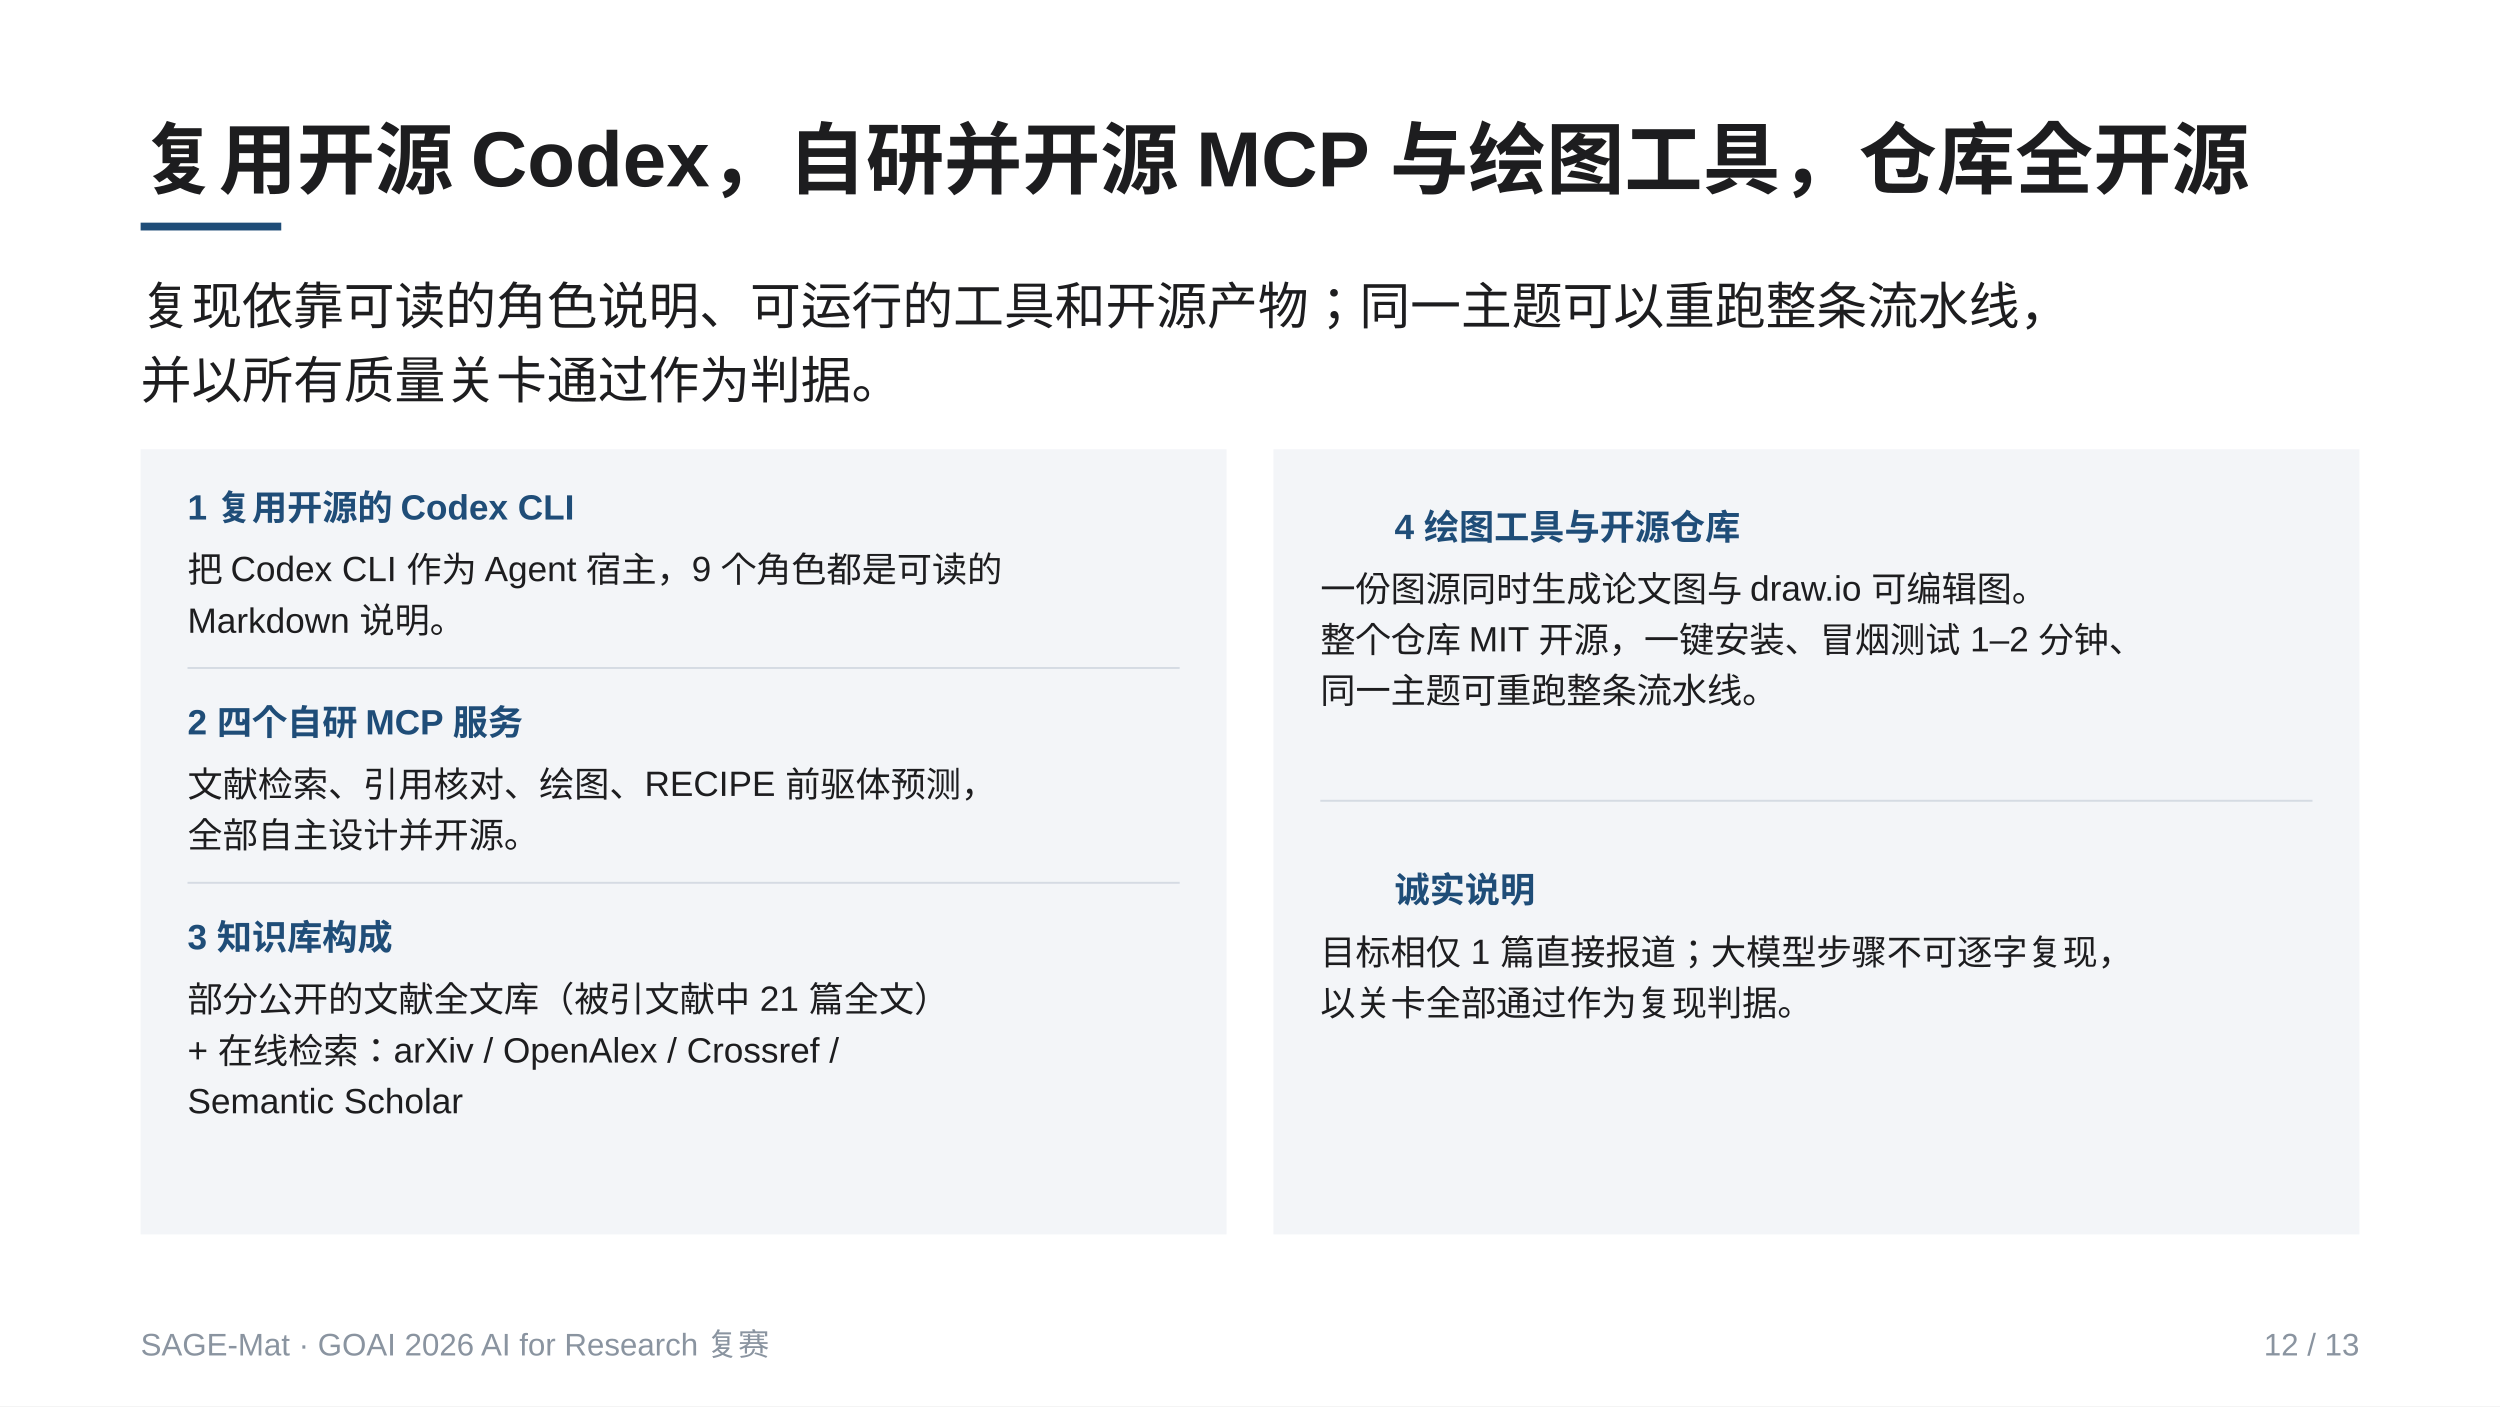
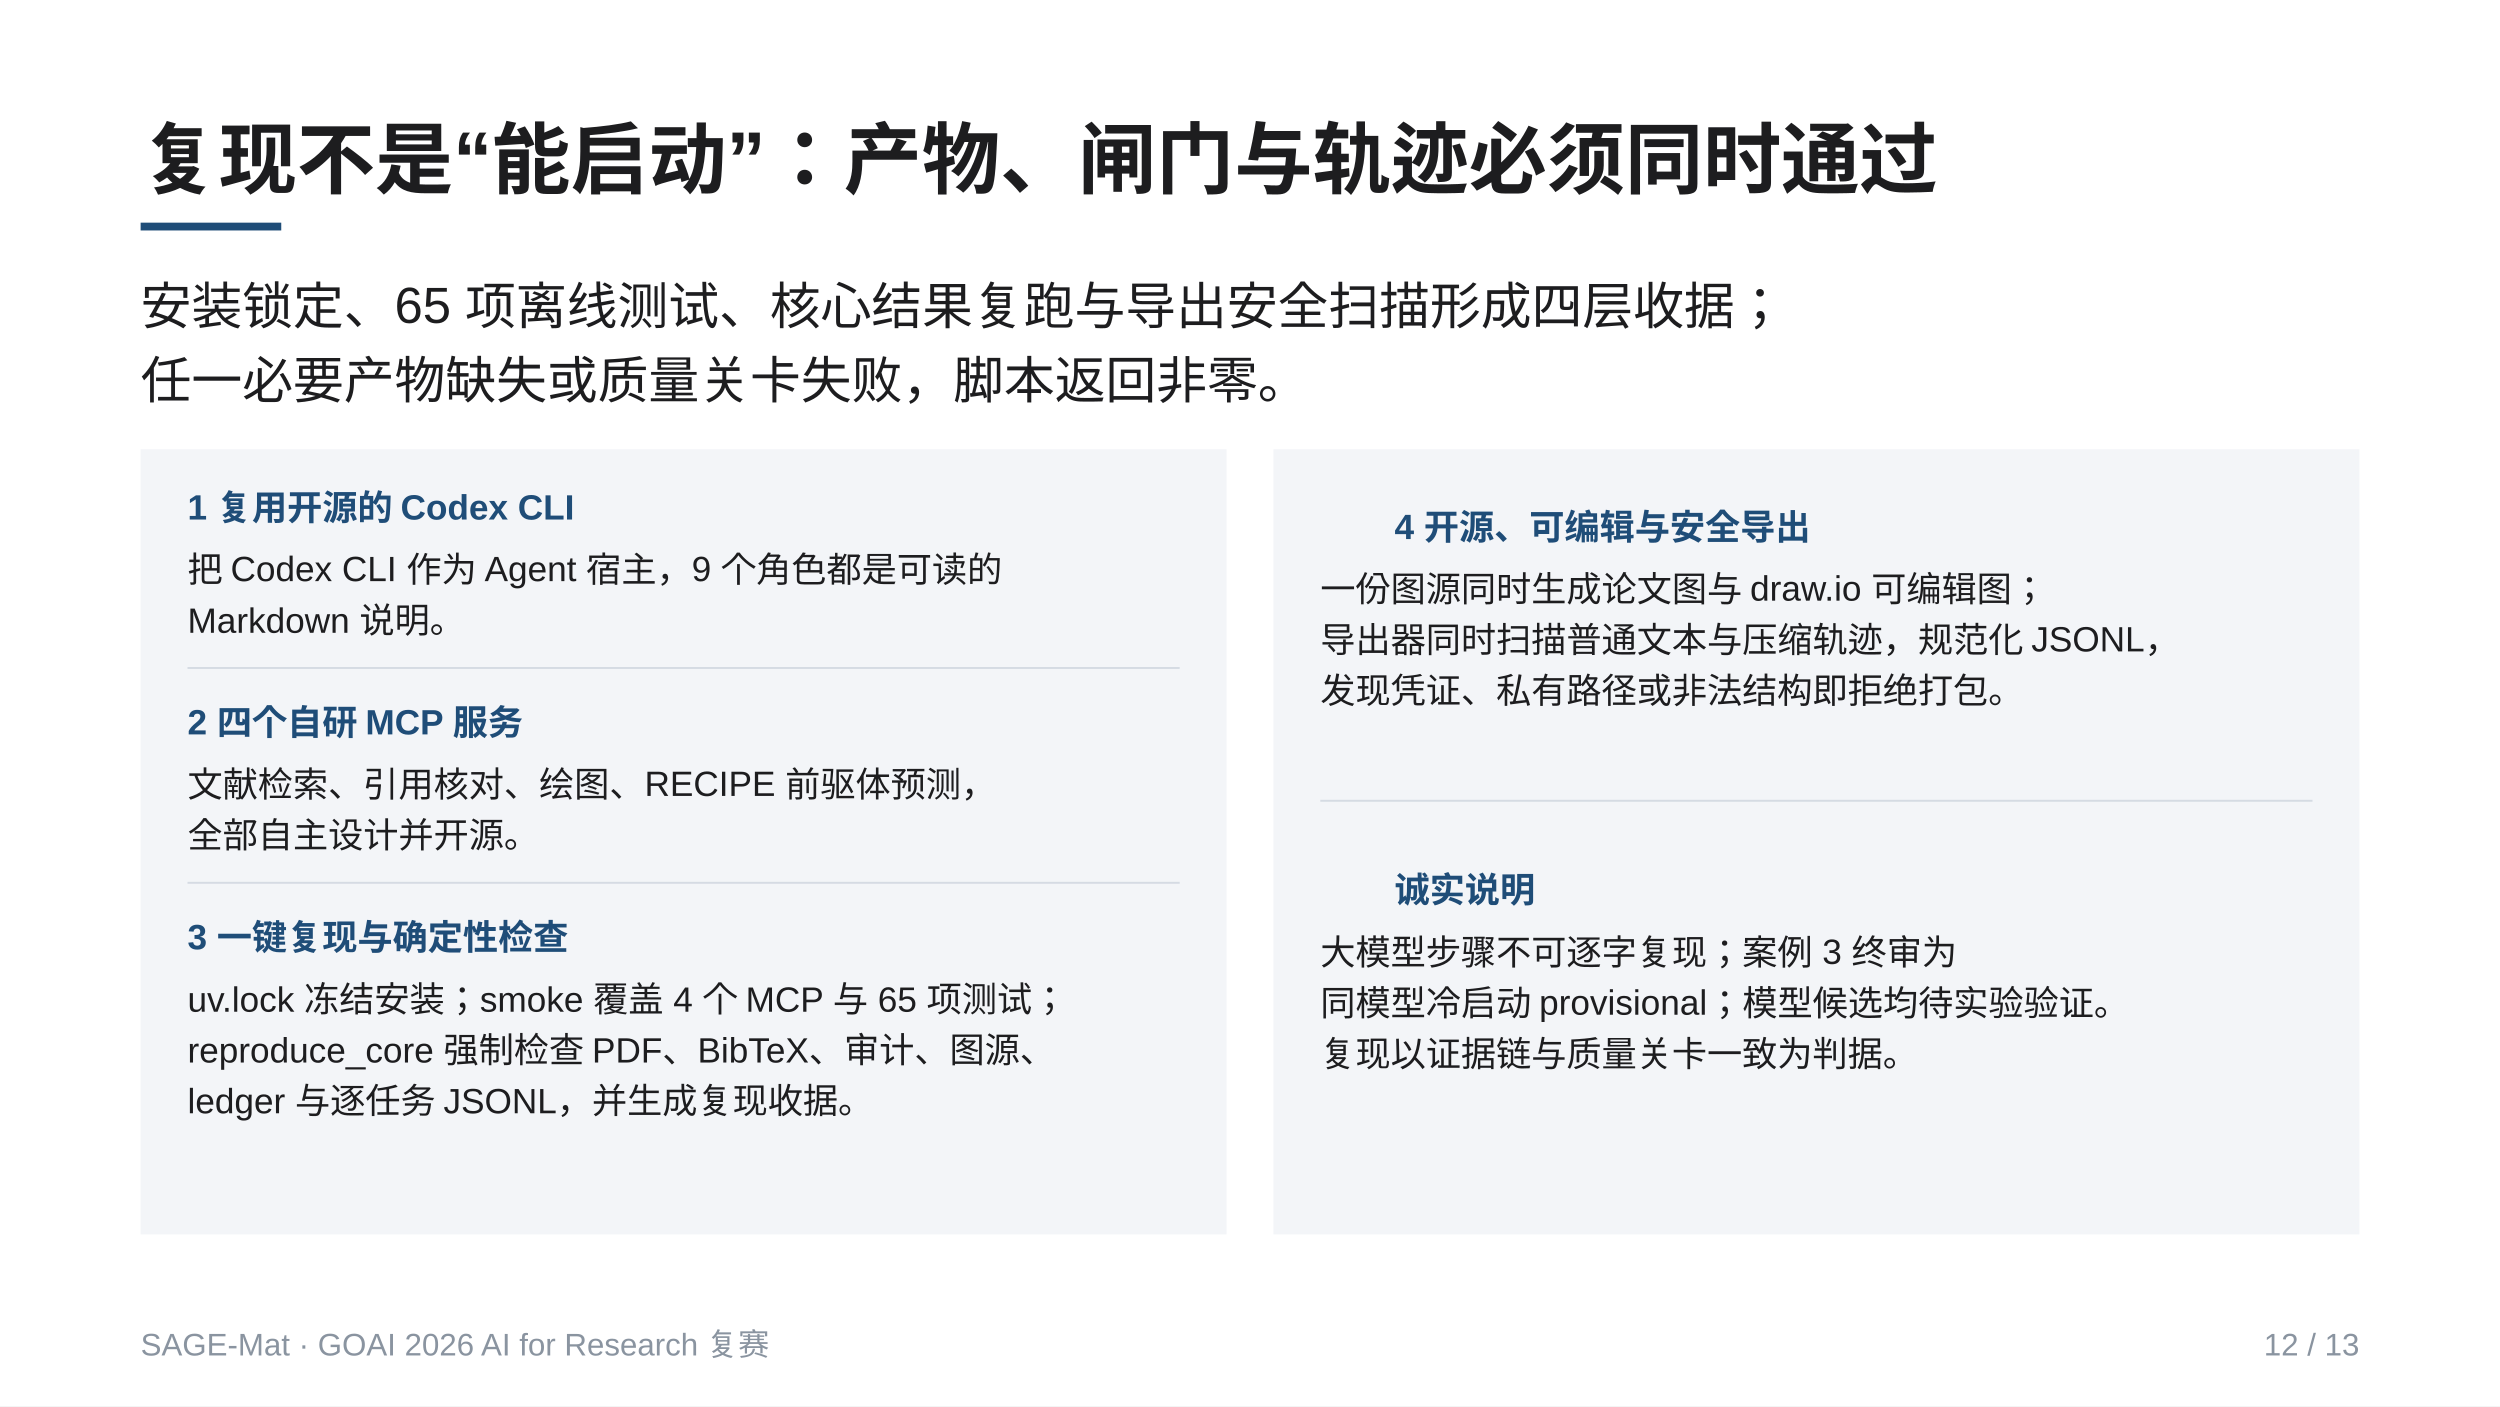
<svg xmlns="http://www.w3.org/2000/svg" viewBox="0 0 1280 720" width="1280" height="720" font-family="&quot;Microsoft YaHei&quot;, &quot;PingFang SC&quot;, Arial, sans-serif">
  <g id="p12-bg">
    <rect x="0" y="0" width="1280" height="720" fill="#FFFFFF" />
  </g>
  <g id="p12-header">
-     <text x="72" y="96" font-size="40" font-weight="700" fill="#1D1D1F">复用开源 Codex，自研并开源 MCP 与绘图工具，仓库全开源</text>
+     <text x="72" y="96" font-size="40" font-weight="700" fill="#1D1D1F">复现不是“能启动”：产物、闸门与轨迹必须同时通过</text>
    <rect x="72" y="114" width="72" height="4" fill="#1F4D78" />
  </g>
  <g id="p12-lead">
    <text x="72" y="166" font-size="26" fill="#1D1D1F">
-       <tspan x="72" dy="0">复现依靠可读的角色说明、可运行的工具和开源产物；同一主题可以重跑整条流水线，</tspan>
-       <tspan x="72" dy="38">并以所有质量关卡通过作为判据。</tspan>
+       <tspan x="72" dy="0">安装锁定、65 项离线测试、核心结果复跑与导出安全扫描形成四层收据；</tspan>
+       <tspan x="72" dy="38">任一必要产物缺失或质量关卡失败，脚本返回非零。</tspan>
    </text>
  </g>
  <g id="p12-commands">
    <rect x="72" y="230" width="556" height="402" fill="#F3F5F8" />
    <text x="96" y="266" font-size="18" font-weight="700" fill="#1F4D78">1 复用开源的 Codex CLI</text>
    <text x="96" y="298" font-size="18" fill="#1D1D1F">
      <tspan x="96" dy="0">把 Codex CLI 作为 Agent 宿主，9 个角色都是可读的</tspan>
      <tspan x="96" dy="26">Markdown 说明。</tspan>
    </text>
    <line x1="96" y1="342" x2="604" y2="342" stroke="#D5DBE3" stroke-width="1" />
    <text x="96" y="376" font-size="18" font-weight="700" fill="#1F4D78">2 四个自研 MCP 服务</text>
    <text x="96" y="408" font-size="18" fill="#1D1D1F">
      <tspan x="96" dy="0">文献检索、引用核对、绘图、RECIPE 前驱体预测，</tspan>
      <tspan x="96" dy="26">全部自主设计并开源。</tspan>
    </text>
    <line x1="96" y1="452" x2="604" y2="452" stroke="#D5DBE3" stroke-width="1" />
-     <text x="96" y="486" font-size="18" font-weight="700" fill="#1F4D78">3 知识库构成</text>
+     <text x="96" y="486" font-size="18" font-weight="700" fill="#1F4D78">3 一键复现与确定性检查</text>
    <text x="96" y="518" font-size="18" fill="#1D1D1F">
-       <tspan x="96" dy="0">部分公开的文献全文库（被引文献中 21 篇全文）</tspan>
-       <tspan x="96" dy="26">+ 在线检索：arXiv / OpenAlex / Crossref /</tspan>
-       <tspan x="96" dy="26">Semantic Scholar</tspan>
+       <tspan x="96" dy="0">uv.lock 冻结安装；smoke 覆盖 4 个 MCP 与 65 项测试；</tspan>
+       <tspan x="96" dy="26">reproduce_core 强制检查 PDF、BibTeX、审计、图源、</tspan>
+       <tspan x="96" dy="26">ledger 与逐任务 JSONL，并生成复现收据。</tspan>
    </text>
  </g>
  <g id="p12-limitations">
    <rect x="652" y="230" width="556" height="402" fill="#F3F5F8" />
    <use data-icon="tabler-outline/brand-github" x="676" y="254" width="28" height="28" fill="#1F4D78" stroke-width="2" />
-     <text x="714" y="276" font-size="18" font-weight="700" fill="#1F4D78">4 绘图工具与开源仓库</text>
+     <text x="714" y="276" font-size="18" font-weight="700" fill="#1F4D78">4 开源、可编辑与安全导出</text>
    <text x="676" y="308" font-size="18" fill="#1D1D1F">
-       <tspan x="676" dy="0">一份图源同时生成论文图与 draw.io 可编辑图。</tspan>
-       <tspan x="676" dy="26">整个仓库 MIT 开源，一键安装、冒烟测试 1–2 分钟、</tspan>
-       <tspan x="676" dy="26">同一主题可重跑整条流水线。</tspan>
+       <tspan x="676" dy="0">一份图源同时生成论文图与 draw.io 可编辑图；</tspan>
+       <tspan x="676" dy="26">导出器同时扫描普通文本与压缩轨迹，规范化 JSONL，</tspan>
+       <tspan x="676" dy="26">发现凭证、私有路径或非法结构即拒绝打包。</tspan>
    </text>
    <line x1="676" y1="410" x2="1184" y2="410" stroke="#D5DBE3" stroke-width="1" />
    <use data-icon="tabler-outline/alert-triangle" x="676" y="440" width="28" height="28" fill="#C48A2B" stroke-width="2" />
    <text x="714" y="462" font-size="18" font-weight="700" fill="#1F4D78">诚实说明</text>
    <text x="676" y="494" font-size="18" fill="#1D1D1F">
-       <tspan x="676" dy="0">目标相仅 1 篇直接报道；大模型步骤不可逐字复现，</tspan>
-       <tspan x="676" dy="26">以关卡全部通过作为复现判据。</tspan>
+       <tspan x="676" dy="0">大模型步骤不可逐字复现；案例 3 终审为</tspan>
+       <tspan x="676" dy="26">同模型冷启动 provisional；模型候选均待实验验证。</tspan>
+       <tspan x="676" dy="26">复现以证据链与质量关卡一致为判据。</tspan>
    </text>
  </g>
  <g id="p12-footer">
    <text x="72" y="694" font-size="16" fill="#8A94A0">SAGE-Mat · GOAI 2026 AI for Research 复赛</text>
    <text x="1208" y="694" font-size="16" fill="#8A94A0" text-anchor="end">12 / 13</text>
  </g>
</svg>
